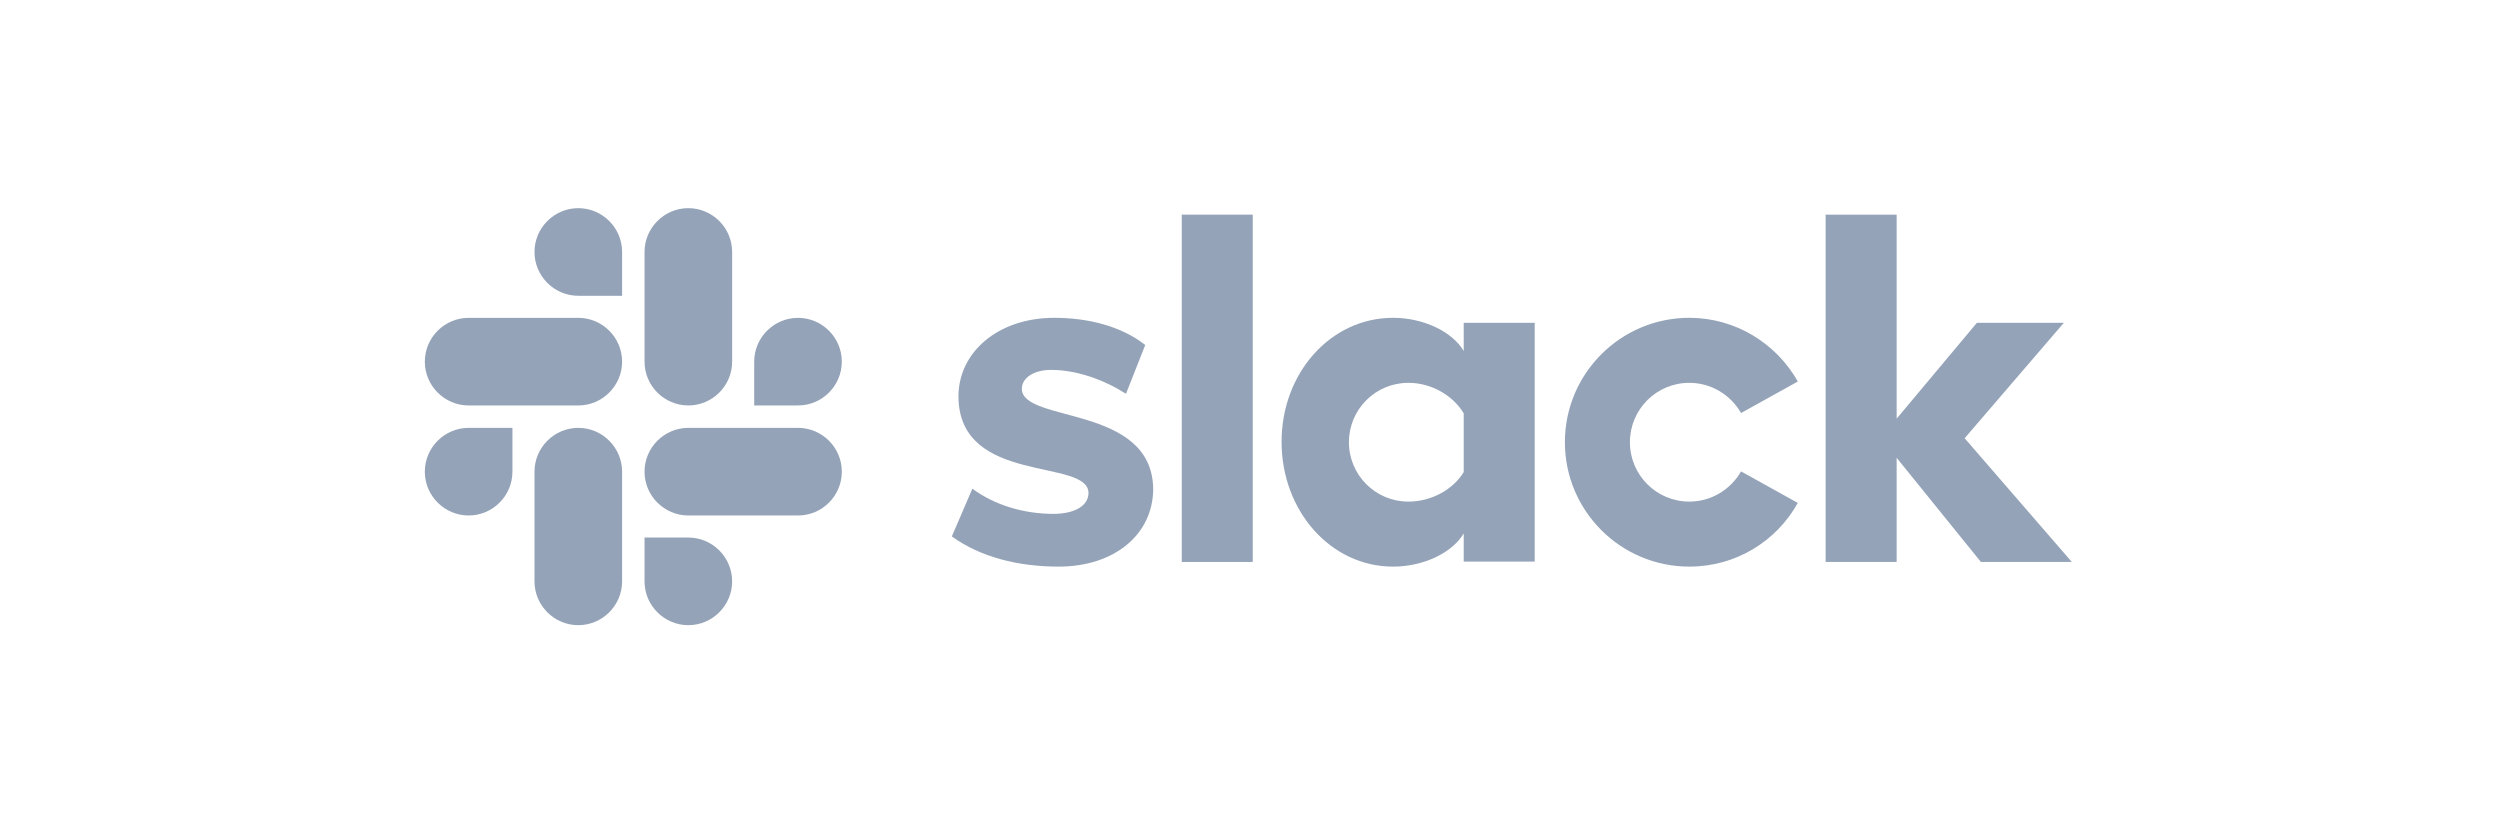
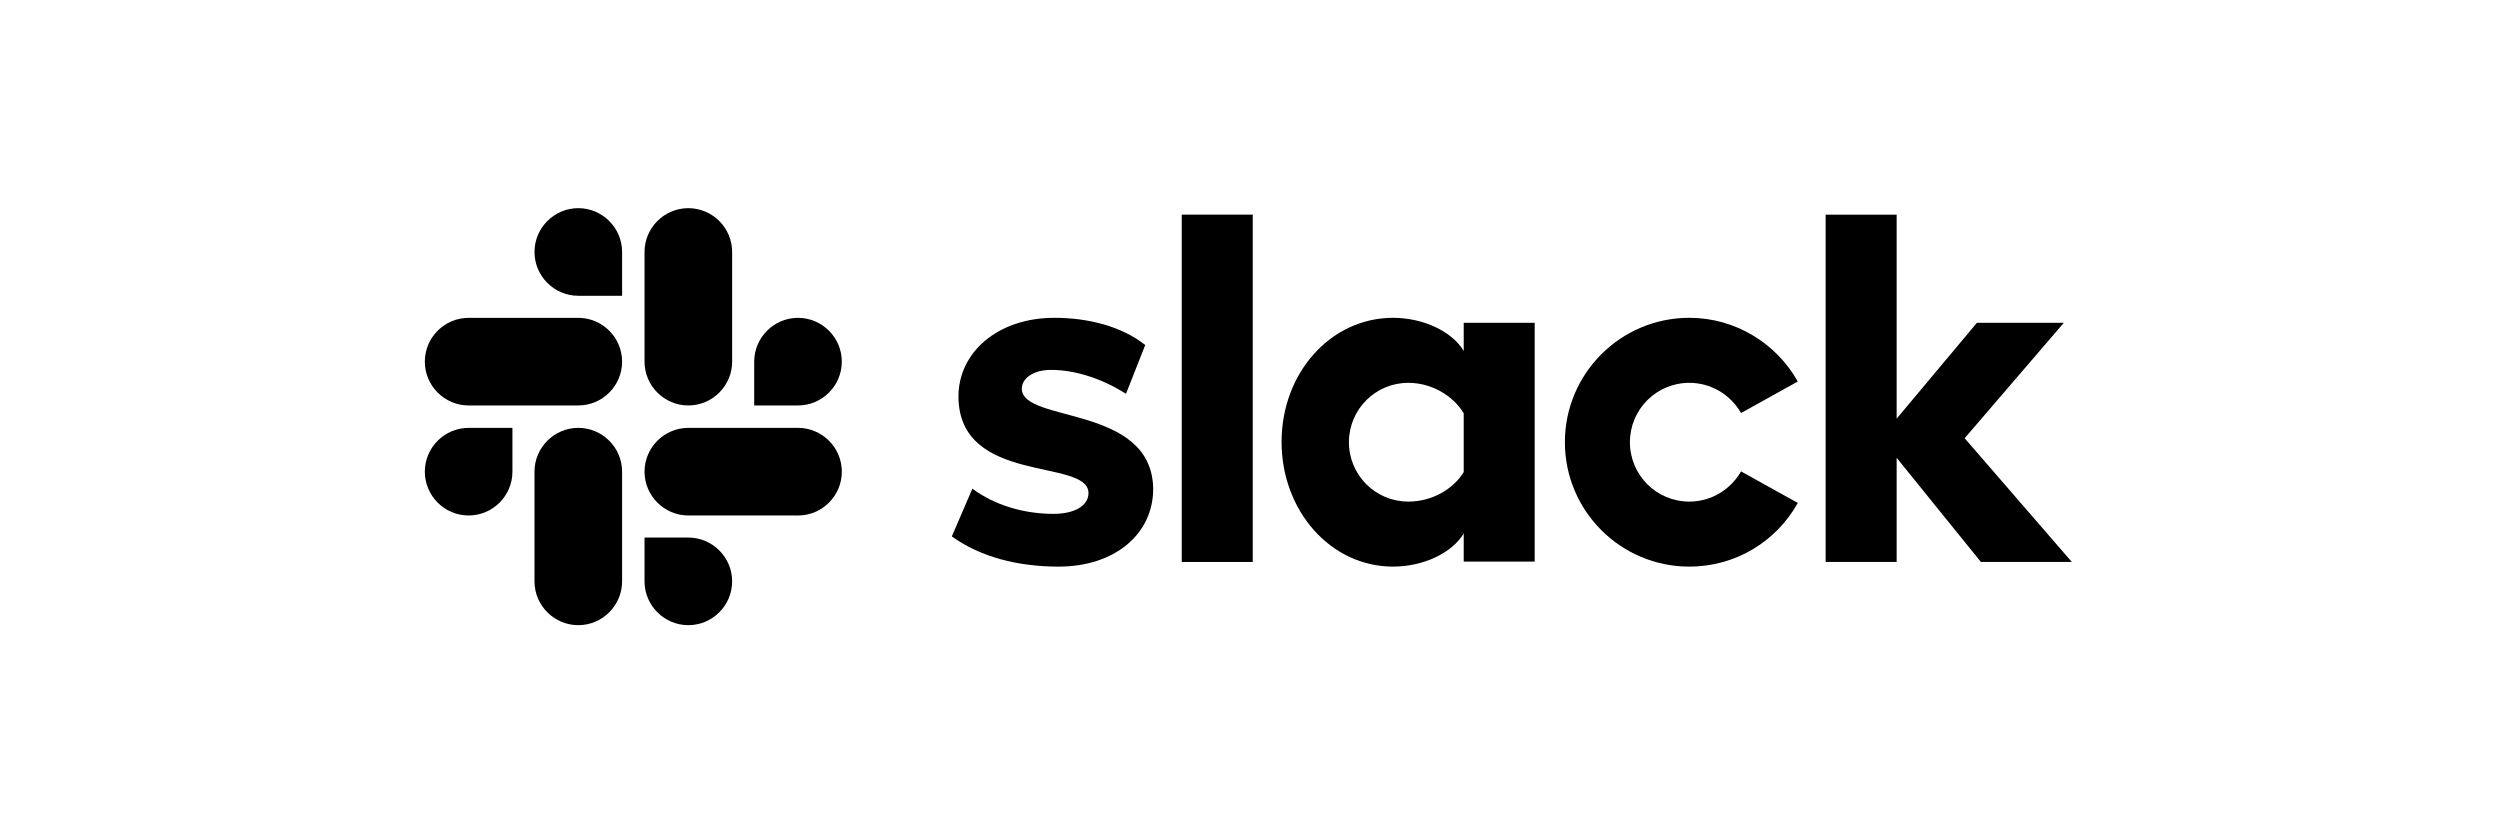
<svg xmlns="http://www.w3.org/2000/svg" width="144" height="48" viewBox="0 0 144 48" fill="none">
-   <path d="M54.825 30.898L56.009 28.147C57.29 29.102 58.99 29.599 60.672 29.599C61.914 29.599 62.697 29.121 62.697 28.395C62.678 26.37 55.264 27.956 55.207 22.873C55.188 20.293 57.481 18.306 60.729 18.306C62.659 18.306 64.589 18.784 65.965 19.873L64.857 22.682C63.596 21.879 62.029 21.306 60.538 21.306C59.525 21.306 58.857 21.784 58.857 22.395C58.876 24.382 66.347 23.293 66.424 28.147C66.424 30.784 64.188 32.637 60.978 32.637C58.627 32.637 56.468 32.083 54.825 30.898Z" fill="#94A3B8" />
-   <path d="M100.285 27.153C99.693 28.185 98.584 28.892 97.304 28.892C95.412 28.892 93.883 27.363 93.883 25.471C93.883 23.58 95.412 22.051 97.304 22.051C98.584 22.051 99.693 22.758 100.285 23.79L103.553 21.975C102.33 19.796 99.979 18.306 97.304 18.306C93.348 18.306 90.138 21.516 90.138 25.471C90.138 29.427 93.348 32.637 97.304 32.637C99.998 32.637 102.33 31.166 103.553 28.968L100.285 27.153Z" fill="#94A3B8" />
-   <path d="M68.069 12.363H72.158V32.369H68.069V12.363Z" fill="#94A3B8" />
-   <path d="M105.157 12.363V32.369H109.247V26.369L114.1 32.369H119.336L113.164 25.242L118.878 18.592H113.871L109.247 24.115V12.363H105.157Z" fill="#94A3B8" />
-   <path d="M84.31 27.191C83.717 28.166 82.494 28.892 81.118 28.892C79.227 28.892 77.698 27.363 77.698 25.471C77.698 23.58 79.227 22.051 81.118 22.051C82.494 22.051 83.717 22.815 84.31 23.809V27.191ZM84.31 18.593V20.217C83.641 19.089 81.978 18.306 80.24 18.306C76.647 18.306 73.819 21.478 73.819 25.452C73.819 29.427 76.647 32.637 80.24 32.637C81.978 32.637 83.641 31.854 84.31 30.726V32.35H88.399V18.593H84.31Z" fill="#94A3B8" />
-   <path d="M29.516 27.169C29.516 28.557 28.381 29.692 26.993 29.692C25.604 29.692 24.47 28.557 24.47 27.169C24.47 25.78 25.604 24.645 26.993 24.645H29.516V27.169Z" fill="#94A3B8" />
-   <path d="M30.787 27.169C30.787 25.78 31.921 24.645 33.31 24.645C34.698 24.645 35.833 25.78 35.833 27.169V33.486C35.833 34.875 34.698 36.01 33.31 36.01C31.921 36.01 30.787 34.875 30.787 33.486V27.169Z" fill="#94A3B8" />
-   <path d="M33.31 17.037C31.921 17.037 30.787 15.902 30.787 14.513C30.787 13.125 31.921 11.99 33.31 11.99C34.698 11.99 35.833 13.125 35.833 14.513V17.037H33.31Z" fill="#94A3B8" />
-   <path d="M33.31 18.308C34.699 18.308 35.833 19.442 35.833 20.831C35.833 22.22 34.699 23.354 33.31 23.354H26.993C25.604 23.354 24.47 22.22 24.47 20.831C24.47 19.442 25.604 18.308 26.993 18.308H33.31Z" fill="#94A3B8" />
-   <path d="M43.442 20.831C43.442 19.442 44.577 18.308 45.965 18.308C47.354 18.308 48.488 19.442 48.488 20.831C48.488 22.22 47.354 23.354 45.965 23.354H43.442V20.831Z" fill="#94A3B8" />
-   <path d="M42.171 20.831C42.171 22.22 41.037 23.354 39.648 23.354C38.26 23.354 37.125 22.22 37.125 20.831V14.513C37.125 13.125 38.26 11.99 39.648 11.99C41.037 11.99 42.171 13.125 42.171 14.513V20.831Z" fill="#94A3B8" />
-   <path d="M39.648 30.963C41.037 30.963 42.171 32.098 42.171 33.486C42.171 34.875 41.037 36.01 39.648 36.01C38.26 36.01 37.125 34.875 37.125 33.486V30.963H39.648Z" fill="#94A3B8" />
-   <path d="M39.648 29.692C38.26 29.692 37.125 28.558 37.125 27.169C37.125 25.78 38.26 24.645 39.648 24.645H45.966C47.355 24.645 48.489 25.78 48.489 27.169C48.489 28.558 47.355 29.692 45.966 29.692H39.648Z" fill="#94A3B8" />
+   <path d="M54.825 30.898L56.009 28.147C57.29 29.102 58.99 29.599 60.672 29.599C61.914 29.599 62.697 29.121 62.697 28.395C62.678 26.37 55.264 27.956 55.207 22.873C55.188 20.293 57.481 18.306 60.729 18.306C62.659 18.306 64.589 18.784 65.965 19.873L64.857 22.682C63.596 21.879 62.029 21.306 60.538 21.306C59.525 21.306 58.857 21.784 58.857 22.395C58.876 24.382 66.347 23.293 66.424 28.147C66.424 30.784 64.188 32.637 60.978 32.637C58.627 32.637 56.468 32.083 54.825 30.898Z" fill="currentColor" />
+   <path d="M100.285 27.153C99.693 28.185 98.584 28.892 97.304 28.892C95.412 28.892 93.883 27.363 93.883 25.471C93.883 23.58 95.412 22.051 97.304 22.051C98.584 22.051 99.693 22.758 100.285 23.79L103.553 21.975C102.33 19.796 99.979 18.306 97.304 18.306C93.348 18.306 90.138 21.516 90.138 25.471C90.138 29.427 93.348 32.637 97.304 32.637C99.998 32.637 102.33 31.166 103.553 28.968L100.285 27.153Z" fill="currentColor" />
+   <path d="M68.069 12.363H72.158V32.369H68.069V12.363Z" fill="currentColor" />
+   <path d="M105.157 12.363V32.369H109.247V26.369L114.1 32.369H119.336L113.164 25.242L118.878 18.592H113.871L109.247 24.115V12.363H105.157Z" fill="currentColor" />
+   <path d="M84.31 27.191C83.717 28.166 82.494 28.892 81.118 28.892C79.227 28.892 77.698 27.363 77.698 25.471C77.698 23.58 79.227 22.051 81.118 22.051C82.494 22.051 83.717 22.815 84.31 23.809V27.191ZM84.31 18.593V20.217C83.641 19.089 81.978 18.306 80.24 18.306C76.647 18.306 73.819 21.478 73.819 25.452C73.819 29.427 76.647 32.637 80.24 32.637C81.978 32.637 83.641 31.854 84.31 30.726V32.35H88.399V18.593H84.31Z" fill="currentColor" />
+   <path d="M29.516 27.169C29.516 28.557 28.381 29.692 26.993 29.692C25.604 29.692 24.47 28.557 24.47 27.169C24.47 25.78 25.604 24.645 26.993 24.645H29.516V27.169Z" fill="currentColor" />
+   <path d="M30.787 27.169C30.787 25.78 31.921 24.645 33.31 24.645C34.698 24.645 35.833 25.78 35.833 27.169V33.486C35.833 34.875 34.698 36.01 33.31 36.01C31.921 36.01 30.787 34.875 30.787 33.486V27.169Z" fill="currentColor" />
+   <path d="M33.31 17.037C31.921 17.037 30.787 15.902 30.787 14.513C30.787 13.125 31.921 11.99 33.31 11.99C34.698 11.99 35.833 13.125 35.833 14.513V17.037H33.31Z" fill="currentColor" />
+   <path d="M33.31 18.308C34.699 18.308 35.833 19.442 35.833 20.831C35.833 22.22 34.699 23.354 33.31 23.354H26.993C25.604 23.354 24.47 22.22 24.47 20.831C24.47 19.442 25.604 18.308 26.993 18.308H33.31Z" fill="currentColor" />
+   <path d="M43.442 20.831C43.442 19.442 44.577 18.308 45.965 18.308C47.354 18.308 48.488 19.442 48.488 20.831C48.488 22.22 47.354 23.354 45.965 23.354H43.442V20.831Z" fill="currentColor" />
+   <path d="M42.171 20.831C42.171 22.22 41.037 23.354 39.648 23.354C38.26 23.354 37.125 22.22 37.125 20.831V14.513C37.125 13.125 38.26 11.99 39.648 11.99C41.037 11.99 42.171 13.125 42.171 14.513V20.831Z" fill="currentColor" />
+   <path d="M39.648 30.963C41.037 30.963 42.171 32.098 42.171 33.486C42.171 34.875 41.037 36.01 39.648 36.01C38.26 36.01 37.125 34.875 37.125 33.486V30.963H39.648Z" fill="currentColor" />
+   <path d="M39.648 29.692C38.26 29.692 37.125 28.558 37.125 27.169C37.125 25.78 38.26 24.645 39.648 24.645H45.966C47.355 24.645 48.489 25.78 48.489 27.169C48.489 28.558 47.355 29.692 45.966 29.692H39.648Z" fill="currentColor" />
</svg>
